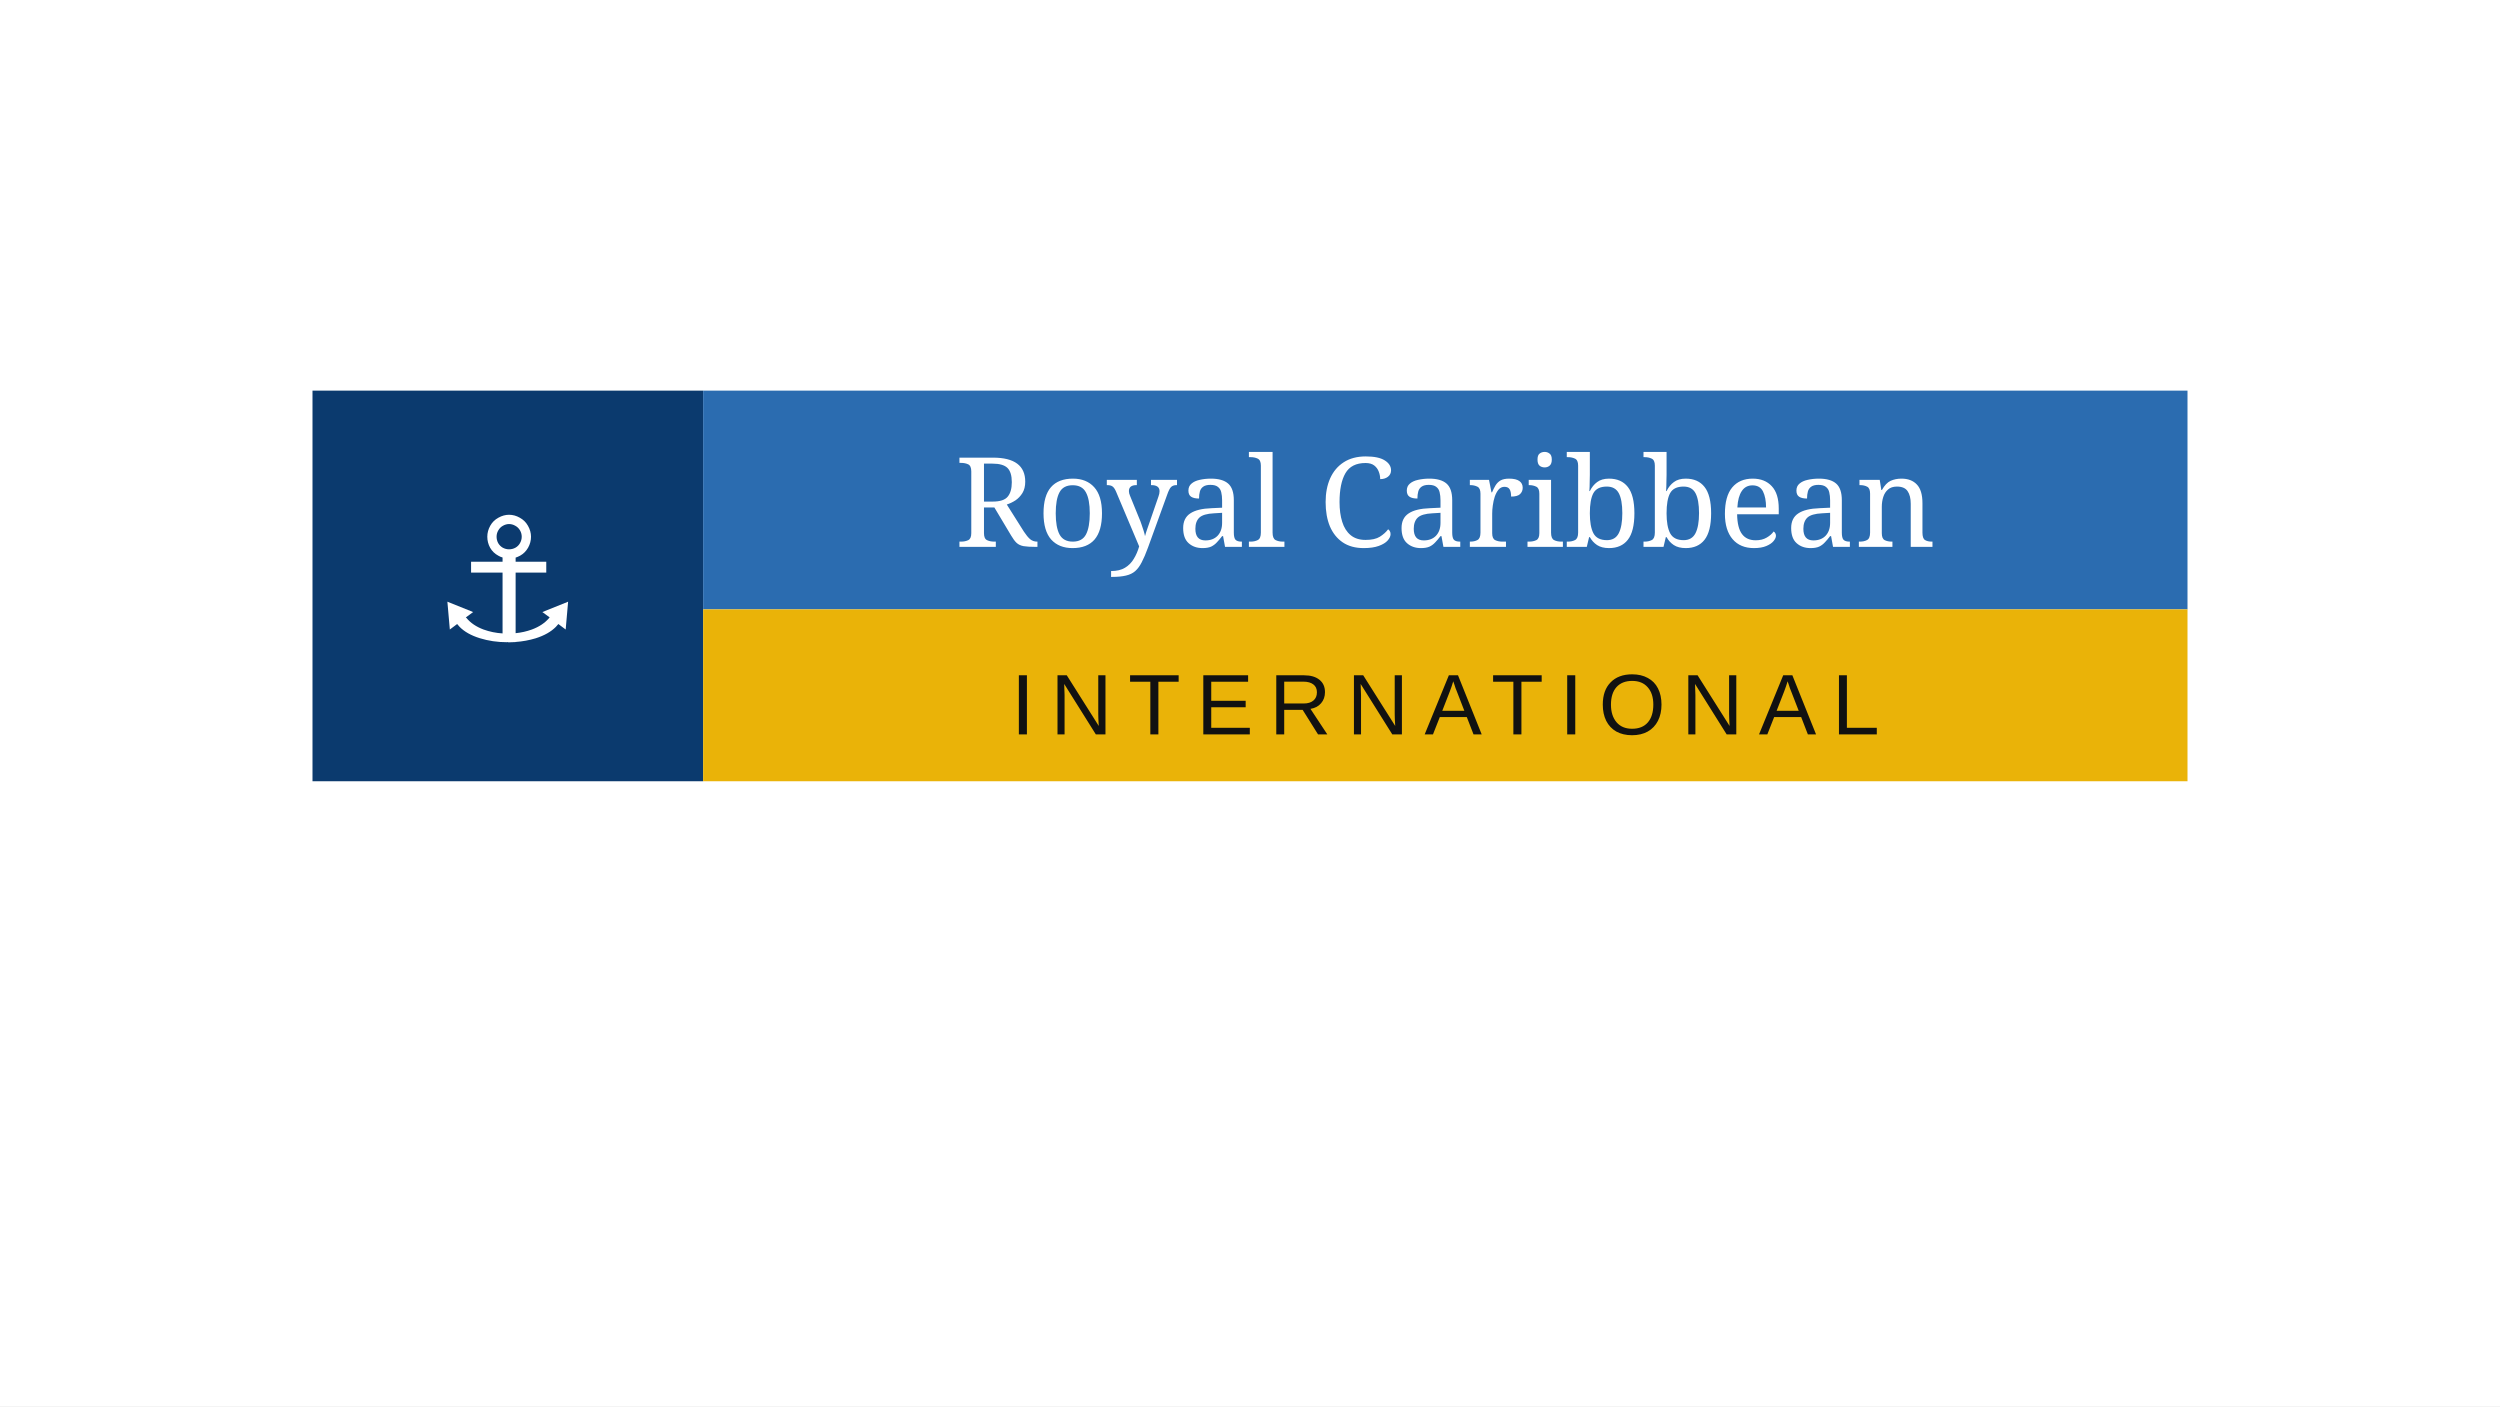
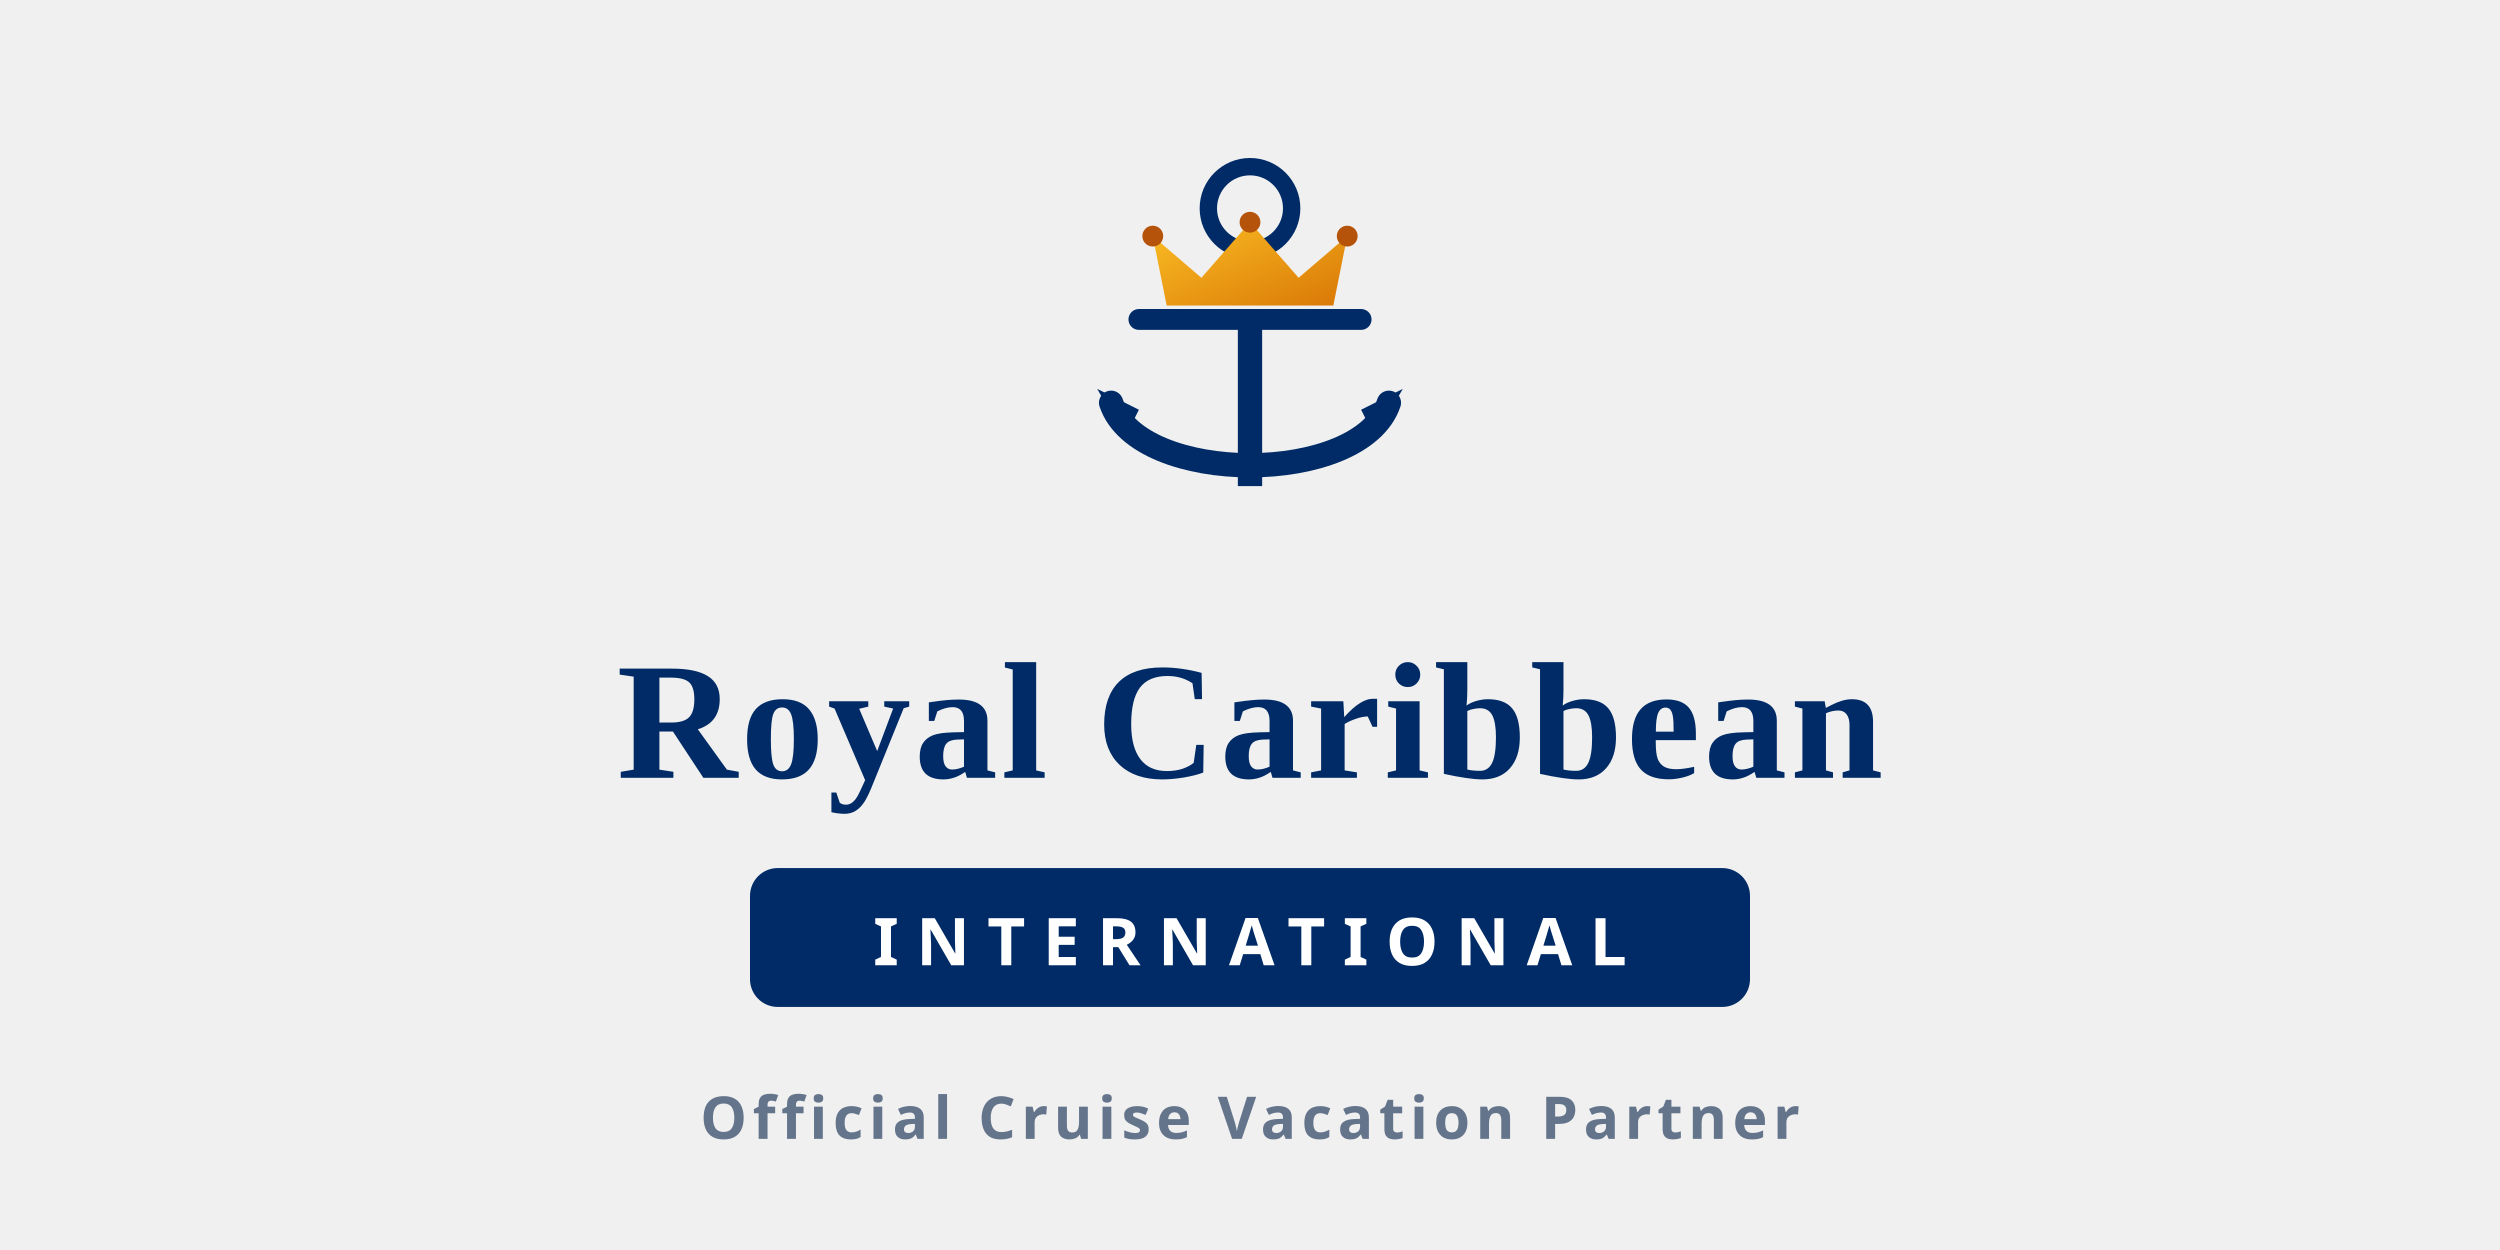
- <svg xmlns="http://www.w3.org/2000/svg" width="320" height="180" viewBox="0 0 320 180">
-   <rect width="320" height="180" fill="#fff" />
-   <rect x="40" y="50" width="50" height="50" fill="#0b3a6e" />
-   <text x="65" y="82" text-anchor="middle" font-size="22" fill="#fff">⚓</text>
-   <rect x="90" y="50" width="190" height="28" fill="#2b6cb0" />
-   <text x="185" y="70" text-anchor="middle" font-family="Georgia, serif" font-size="16" fill="#fff">Royal Caribbean</text>
-   <rect x="90" y="78" width="190" height="22" fill="#eab308" />
-   <text x="185" y="94" text-anchor="middle" font-family="Arial, sans-serif" font-size="11" fill="#111" letter-spacing="2">INTERNATIONAL</text>
+ <svg xmlns="http://www.w3.org/2000/svg" viewBox="0 0 360 180" width="360" height="180">
+   <defs>
+     <linearGradient id="rcNavy" x1="0%" y1="0%" x2="100%" y2="100%">
+       <stop offset="0%" stop-color="#002B66" />
+       <stop offset="100%" stop-color="#001433" />
+     </linearGradient>
+     <linearGradient id="rcGold" x1="0%" y1="0%" x2="100%" y2="100%">
+       <stop offset="0%" stop-color="#FBBF24" />
+       <stop offset="100%" stop-color="#D97706" />
+     </linearGradient>
+   </defs>
+   <rect width="360" height="180" fill="none" />
+   <g transform="translate(180, 48)">
+     <circle cx="0" cy="-18" r="6" fill="none" stroke="#002B66" stroke-width="2.5" />
+     <path d="M-14,-14 L-12,-4 L12,-4 L14,-14 L7,-8 L0,-16 L-7,-8 Z" fill="url(#rcGold)" />
+     <circle cx="-14" cy="-14" r="1.5" fill="#B45309" />
+     <circle cx="0" cy="-16" r="1.5" fill="#B45309" />
+     <circle cx="14" cy="-14" r="1.5" fill="#B45309" />
+     <line x1="-16" y1="-2" x2="16" y2="-2" stroke="#002B66" stroke-width="3" stroke-linecap="round" />
+     <line x1="0" y1="-2" x2="0" y2="22" stroke="#002B66" stroke-width="3.5" />
+     <path d="M-20,10 C-16,22 16,22 20,10" fill="none" stroke="#002B66" stroke-width="3.5" stroke-linecap="round" />
+     <polygon points="-22,8 -16,11 -18,15" fill="#002B66" />
+     <polygon points="22,8 16,11 18,15" fill="#002B66" />
+   </g>
+   <text x="180" y="112" text-anchor="middle" font-family="Georgia, 'Times New Roman', serif" font-size="24" font-weight="bold" fill="#002B66" letter-spacing="0.5">Royal Caribbean</text>
+   <g transform="translate(180, 136)">
+     <rect x="-72" y="-11" width="144" height="20" rx="4" fill="#002B66" />
+     <text x="0" y="3" text-anchor="middle" font-family="'Plus Jakarta Sans', system-ui, sans-serif" font-size="9.5" font-weight="800" fill="#FFFFFF" letter-spacing="2.5">INTERNATIONAL</text>
+   </g>
+   <text x="180" y="164" text-anchor="middle" font-family="system-ui, sans-serif" font-size="8.5" font-weight="600" fill="#64748B" letter-spacing="0.8">Official Cruise Vacation Partner</text>
</svg>
